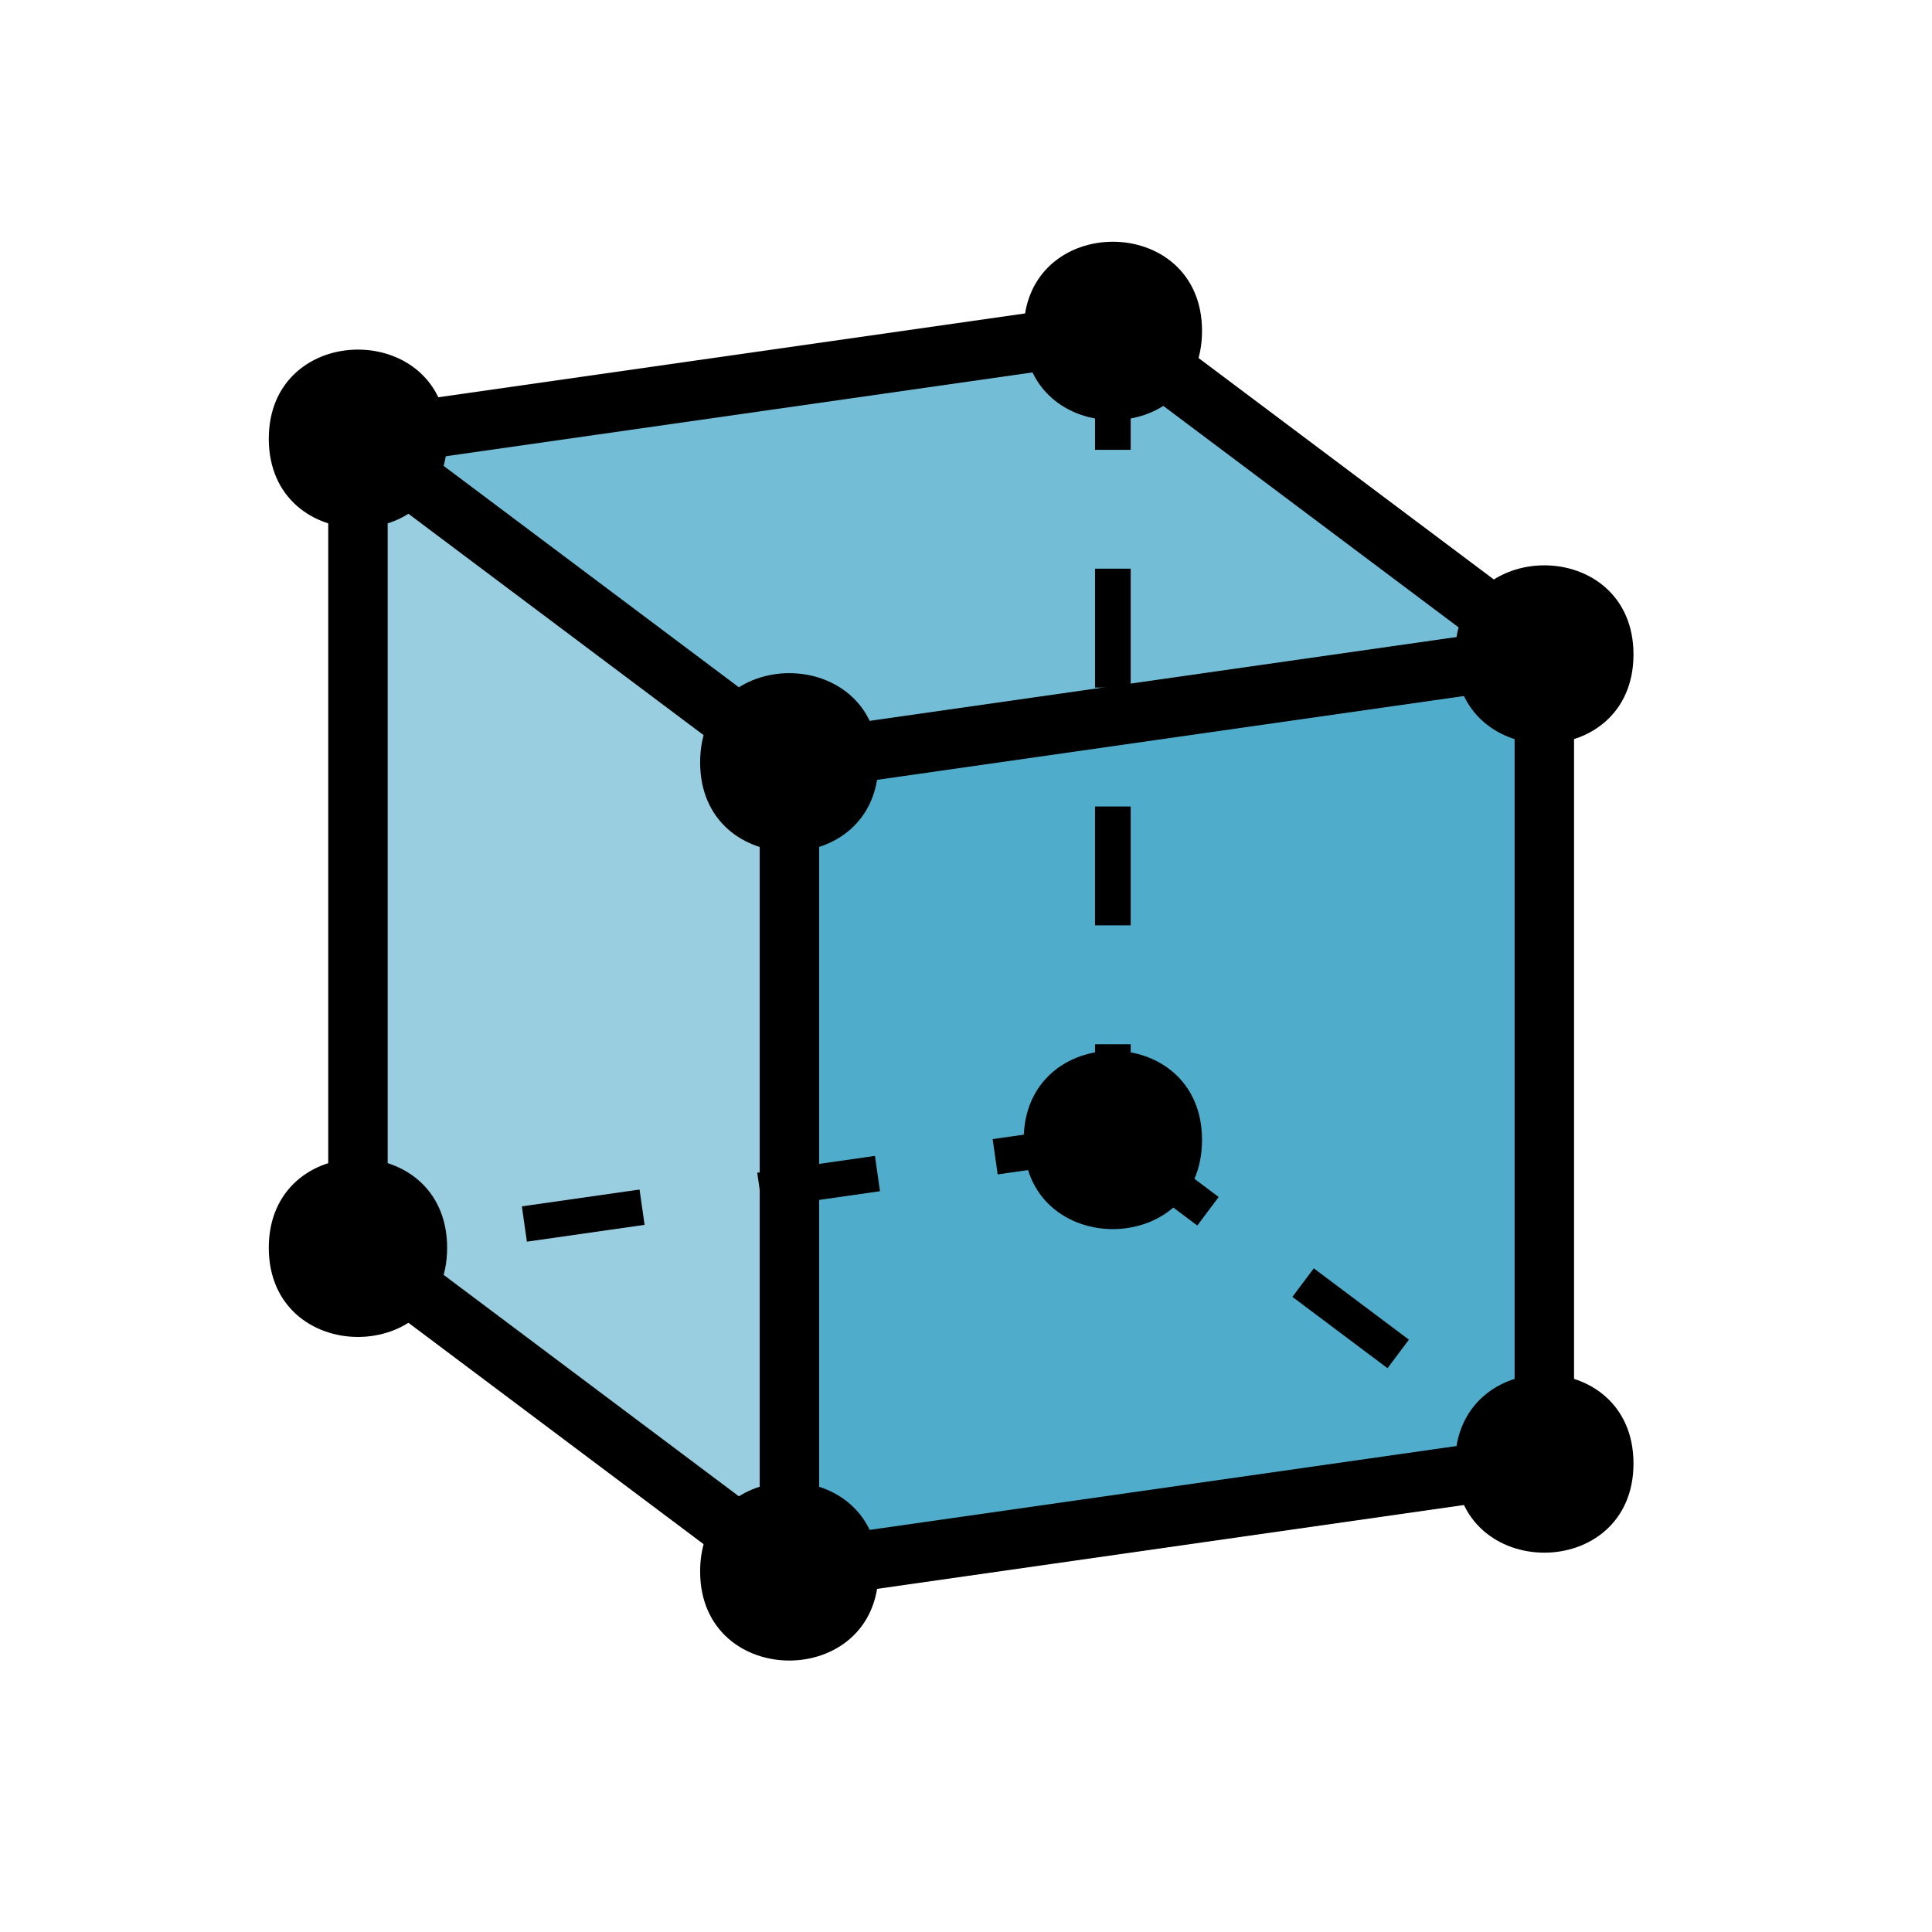
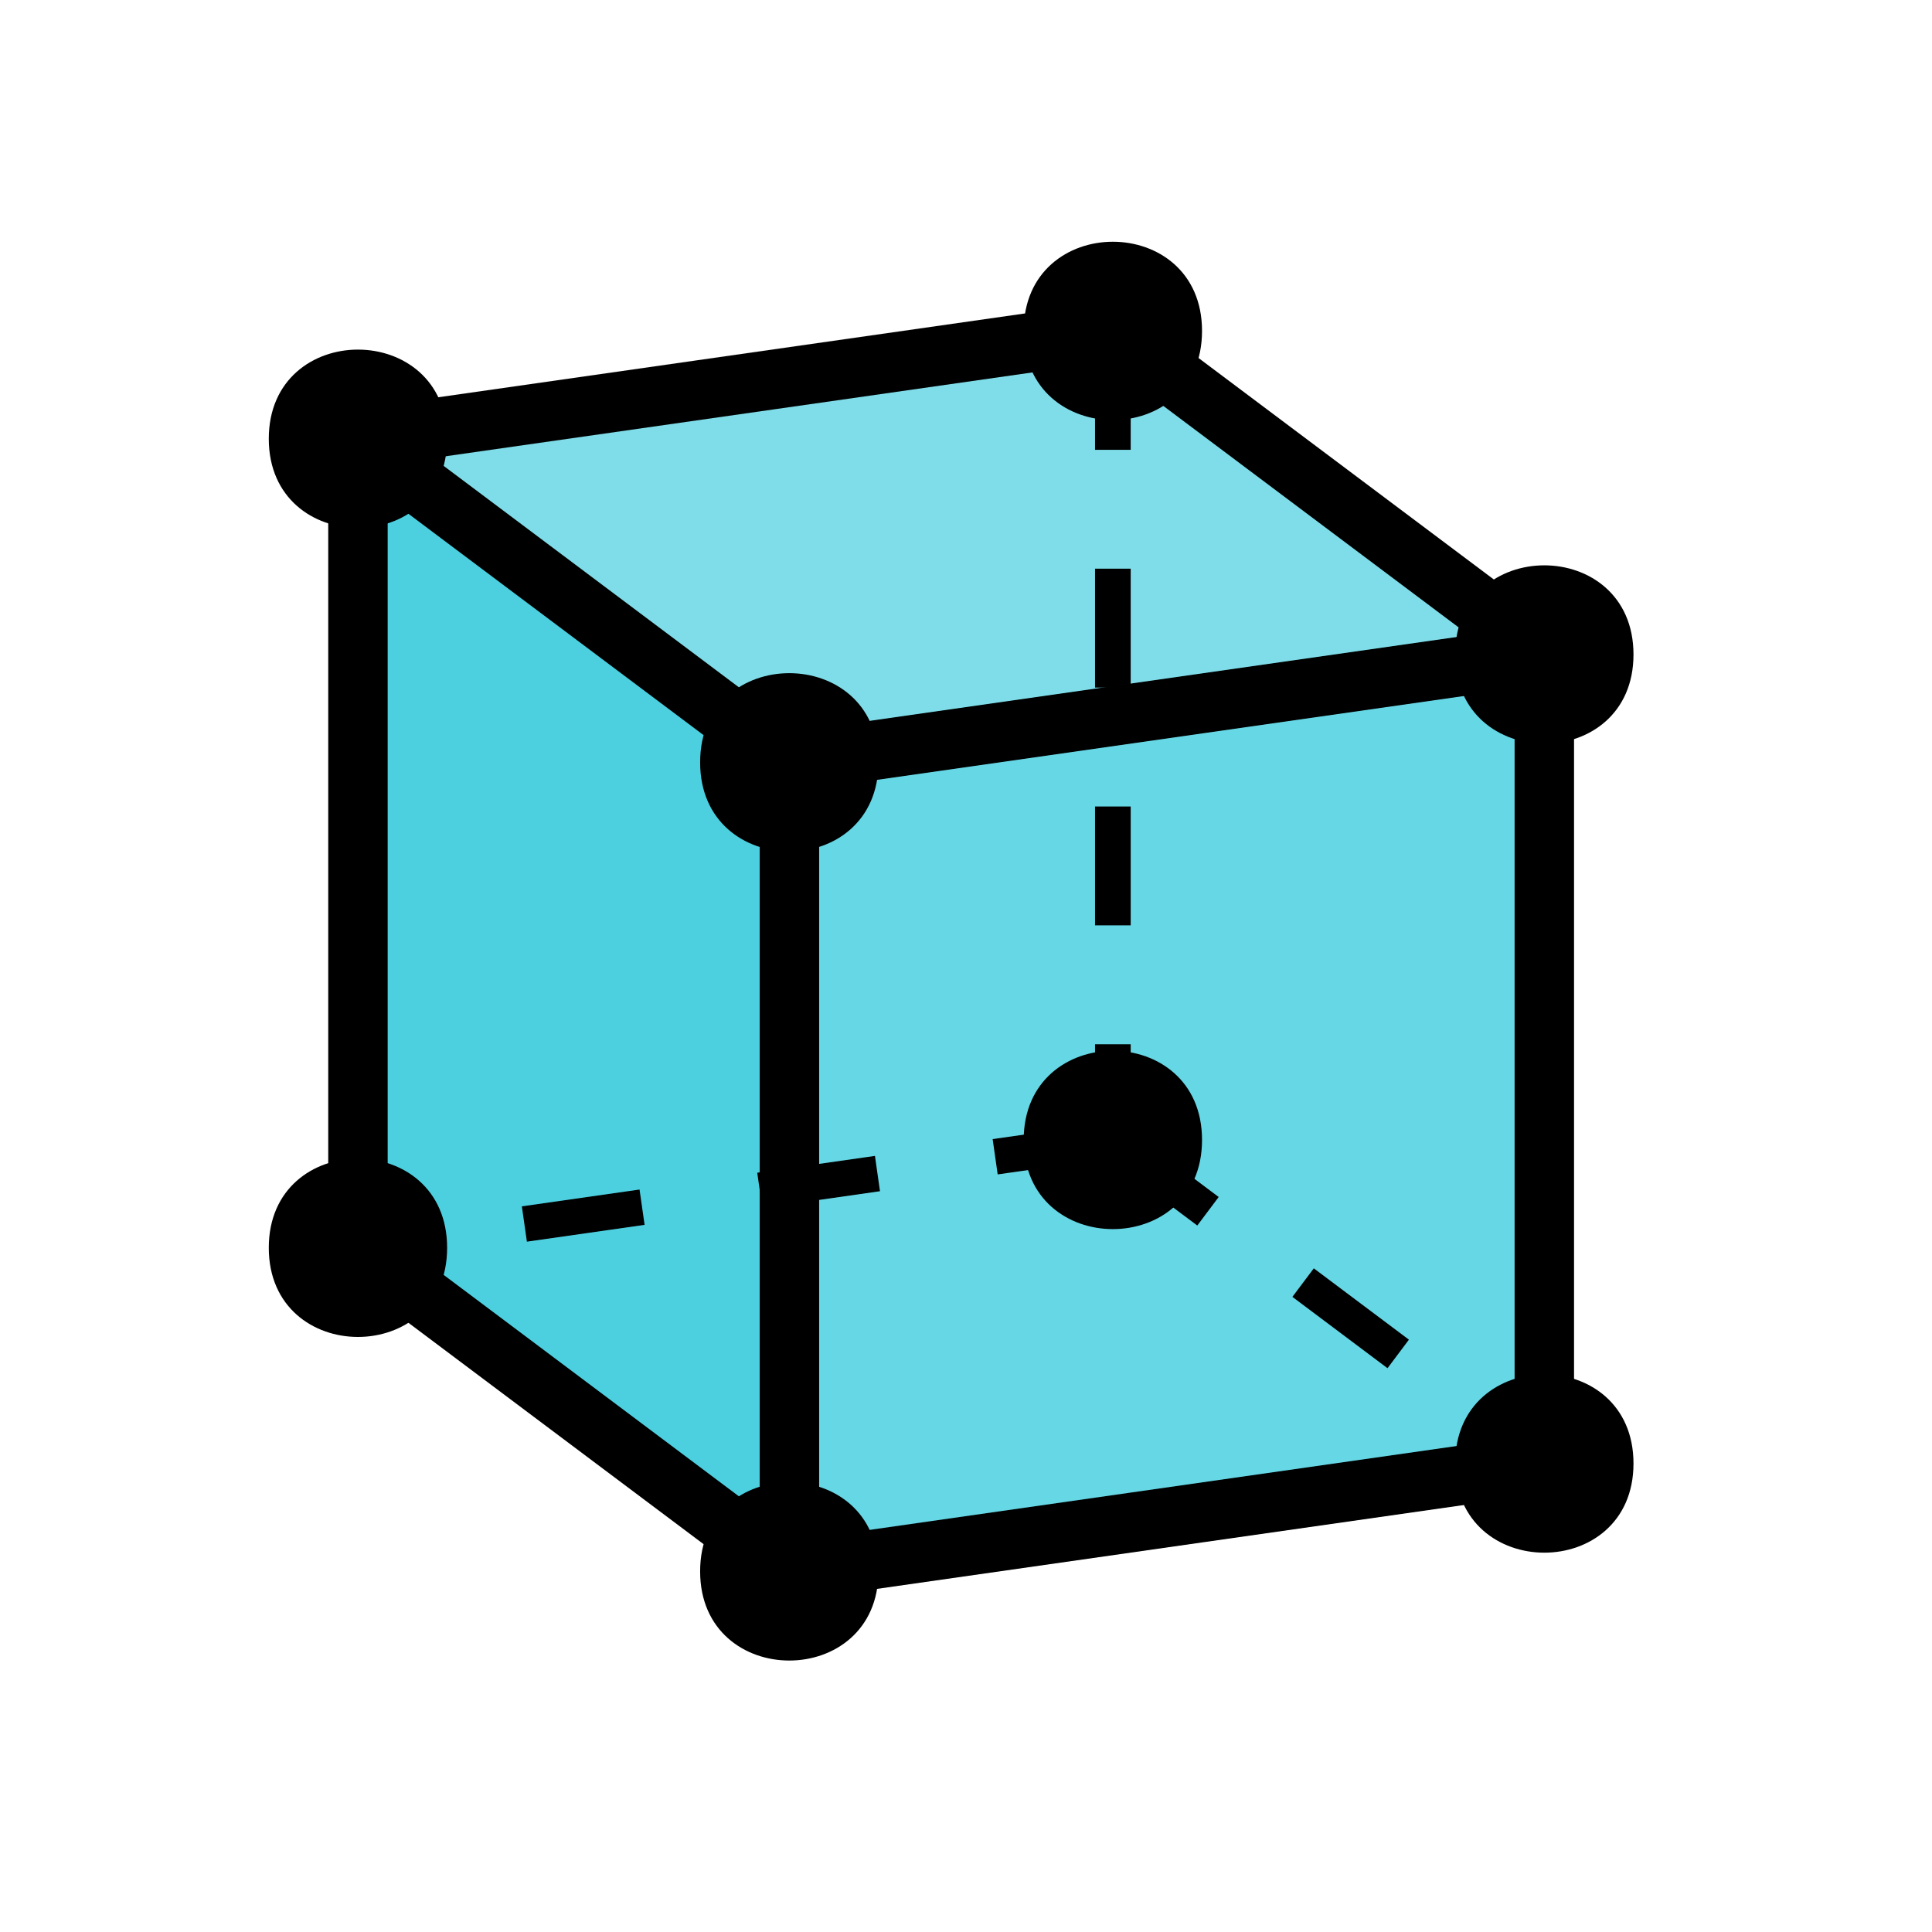
<svg xmlns="http://www.w3.org/2000/svg" width="65pt" height="65pt" viewBox="0 0 65 65" version="1.1">
-   <g id="surface90296">
-     <path style=" stroke:none;fill-rule:evenodd;fill:rgb(59.6%,80.8%,87.8%);fill-opacity:1;" d="M 12.043 14.762 L 12.043 41.98 L 26.559 52.867 L 26.559 25.648 Z M 12.043 14.762 " />
-     <path style=" stroke:none;fill-rule:evenodd;fill:rgb(31.4%,67.5%,79.6%);fill-opacity:1;" d="M 26.559 25.648 L 26.559 52.867 L 51.957 49.238 L 51.957 22.02 Z M 26.559 25.648 " />
-     <path style=" stroke:none;fill-rule:evenodd;fill:rgb(45.5%,74.1%,83.9%);fill-opacity:1;" d="M 26.559 25.648 L 12.043 14.762 L 37.441 11.133 L 51.957 22.02 Z M 26.559 25.648 " />
+   <g id="surface5328">
+     <path style=" stroke:none;fill-rule:evenodd;fill:rgb(0%,73.7%,83.1%);fill-opacity:0.7;" d="M 12.043 14.762 L 12.043 41.98 L 26.559 52.867 L 26.559 25.648 Z M 12.043 14.762 " />
+     <path style=" stroke:none;fill-rule:evenodd;fill:rgb(0%,73.7%,83.1%);fill-opacity:0.6;" d="M 26.559 25.648 L 26.559 52.867 L 51.957 49.238 L 51.957 22.02 Z M 26.559 25.648 " />
+     <path style=" stroke:none;fill-rule:evenodd;fill:rgb(0%,73.7%,83.1%);fill-opacity:0.5;" d="M 26.559 25.648 L 12.043 14.762 L 37.441 11.133 L 51.957 22.02 Z M 26.559 25.648 " />
    <path style=" stroke:none;fill-rule:evenodd;fill:rgb(0%,0%,0%);fill-opacity:1;" d="M 15.043 14.762 C 15.043 10.762 9.043 10.762 9.043 14.762 C 9.043 18.762 15.043 18.762 15.043 14.762 Z M 15.043 14.762 " />
    <path style=" stroke:none;fill-rule:evenodd;fill:rgb(0%,0%,0%);fill-opacity:1;" d="M 40.441 11.133 C 40.441 7.133 34.441 7.133 34.441 11.133 C 34.441 15.133 40.441 15.133 40.441 11.133 Z M 40.441 11.133 " />
    <path style=" stroke:none;fill-rule:evenodd;fill:rgb(0%,0%,0%);fill-opacity:1;" d="M 54.957 22.02 C 54.957 18.02 48.957 18.02 48.957 22.02 C 48.957 26.02 54.957 26.02 54.957 22.02 Z M 54.957 22.02 " />
    <path style=" stroke:none;fill-rule:evenodd;fill:rgb(0%,0%,0%);fill-opacity:1;" d="M 29.555 25.648 C 29.555 21.648 23.555 21.648 23.555 25.648 C 23.555 29.648 29.555 29.648 29.555 25.648 Z M 29.555 25.648 " />
    <path style=" stroke:none;fill-rule:evenodd;fill:rgb(0%,0%,0%);fill-opacity:1;" d="M 15.043 41.98 C 15.043 37.98 9.043 37.98 9.043 41.98 C 9.043 45.98 15.043 45.98 15.043 41.98 Z M 15.043 41.98 " />
    <path style=" stroke:none;fill-rule:evenodd;fill:rgb(0%,0%,0%);fill-opacity:1;" d="M 29.555 52.867 C 29.555 48.867 23.555 48.867 23.555 52.867 C 23.555 56.867 29.555 56.867 29.555 52.867 Z M 29.555 52.867 " />
    <path style=" stroke:none;fill-rule:evenodd;fill:rgb(0%,0%,0%);fill-opacity:1;" d="M 40.441 38.352 C 40.441 34.352 34.441 34.352 34.441 38.352 C 34.441 42.352 40.441 42.352 40.441 38.352 Z M 40.441 38.352 " />
    <path style=" stroke:none;fill-rule:evenodd;fill:rgb(0%,0%,0%);fill-opacity:1;" d="M 54.957 49.238 C 54.957 45.238 48.957 45.238 48.957 49.238 C 48.957 53.238 54.957 53.238 54.957 49.238 Z M 54.957 49.238 " />
    <path style="fill:none;stroke-width:2;stroke-linecap:butt;stroke-linejoin:round;stroke:rgb(0%,0%,0%);stroke-opacity:1;stroke-miterlimit:10;" d="M 156.043 513.238 L 156.043 486.02 " transform="matrix(1,0,0,-1,-144,528)" />
    <path style="fill:none;stroke-width:2;stroke-linecap:butt;stroke-linejoin:round;stroke:rgb(0%,0%,0%);stroke-opacity:1;stroke-miterlimit:10;" d="M 156.043 486.02 L 170.559 475.133 " transform="matrix(1,0,0,-1,-144,528)" />
    <path style="fill:none;stroke-width:2;stroke-linecap:butt;stroke-linejoin:round;stroke:rgb(0%,0%,0%);stroke-opacity:1;stroke-miterlimit:10;" d="M 170.559 475.133 L 195.957 478.762 " transform="matrix(1,0,0,-1,-144,528)" />
    <path style="fill:none;stroke-width:2;stroke-linecap:butt;stroke-linejoin:round;stroke:rgb(0%,0%,0%);stroke-opacity:1;stroke-miterlimit:10;" d="M 195.957 478.762 L 195.957 505.98 " transform="matrix(1,0,0,-1,-144,528)" />
    <path style="fill:none;stroke-width:2;stroke-linecap:butt;stroke-linejoin:round;stroke:rgb(0%,0%,0%);stroke-opacity:1;stroke-miterlimit:10;" d="M 195.957 505.98 L 170.559 502.352 " transform="matrix(1,0,0,-1,-144,528)" />
    <path style="fill:none;stroke-width:2;stroke-linecap:butt;stroke-linejoin:round;stroke:rgb(0%,0%,0%);stroke-opacity:1;stroke-miterlimit:10;" d="M 170.559 502.352 L 170.559 475.133 " transform="matrix(1,0,0,-1,-144,528)" />
    <path style="fill:none;stroke-width:2;stroke-linecap:butt;stroke-linejoin:round;stroke:rgb(0%,0%,0%);stroke-opacity:1;stroke-miterlimit:10;" d="M 170.559 502.352 L 156.043 513.238 " transform="matrix(1,0,0,-1,-144,528)" />
    <path style="fill:none;stroke-width:2;stroke-linecap:butt;stroke-linejoin:round;stroke:rgb(0%,0%,0%);stroke-opacity:1;stroke-miterlimit:10;" d="M 156.043 513.238 L 181.441 516.867 " transform="matrix(1,0,0,-1,-144,528)" />
    <path style="fill:none;stroke-width:2;stroke-linecap:butt;stroke-linejoin:round;stroke:rgb(0%,0%,0%);stroke-opacity:1;stroke-miterlimit:10;" d="M 181.441 516.867 L 195.957 505.98 " transform="matrix(1,0,0,-1,-144,528)" />
    <path style="fill:none;stroke-width:1.2;stroke-linecap:butt;stroke-linejoin:round;stroke:rgb(0%,0%,0%);stroke-opacity:1;stroke-dasharray:4;stroke-miterlimit:10;" d="M 181.441 516.867 L 181.441 489.648 " transform="matrix(1,0,0,-1,-144,528)" />
    <path style="fill:none;stroke-width:1.2;stroke-linecap:butt;stroke-linejoin:round;stroke:rgb(0%,0%,0%);stroke-opacity:1;stroke-dasharray:4;stroke-miterlimit:10;" d="M 181.441 489.648 L 195.957 478.762 " transform="matrix(1,0,0,-1,-144,528)" />
    <path style="fill:none;stroke-width:1.2;stroke-linecap:butt;stroke-linejoin:round;stroke:rgb(0%,0%,0%);stroke-opacity:1;stroke-dasharray:4;stroke-miterlimit:10;" d="M 181.441 489.648 L 156.043 486.02 " transform="matrix(1,0,0,-1,-144,528)" />
  </g>
</svg>
